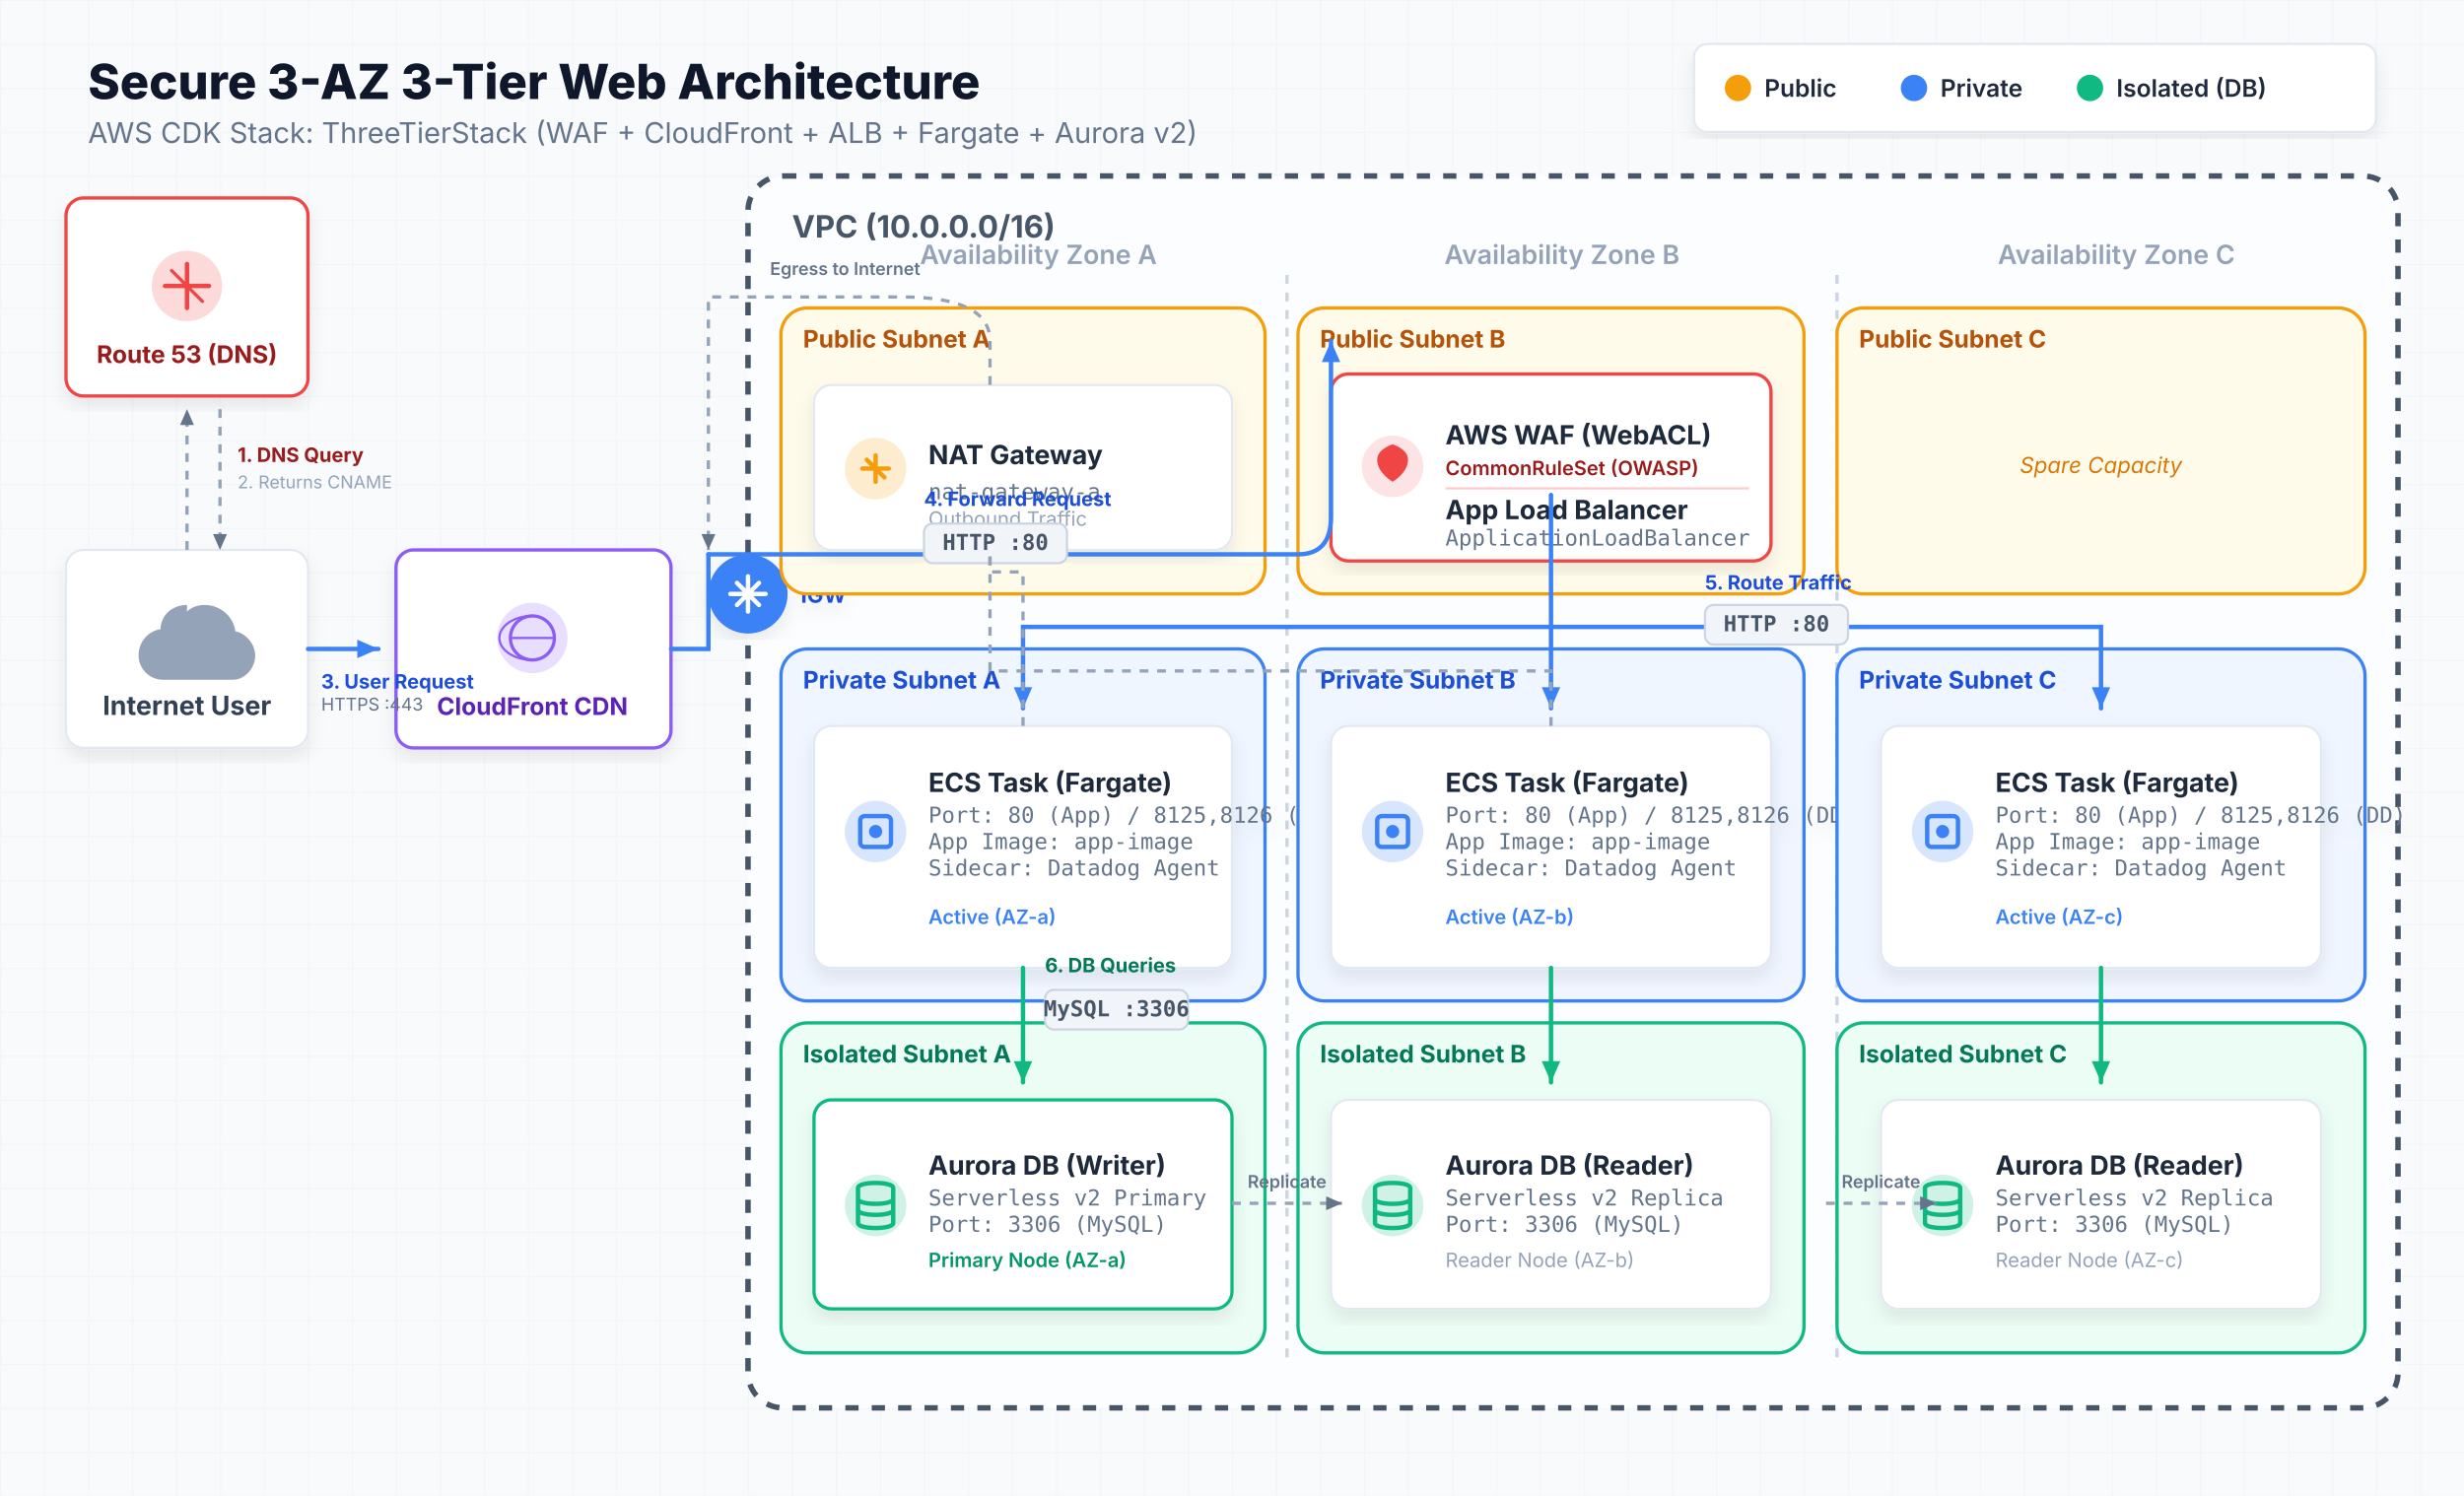
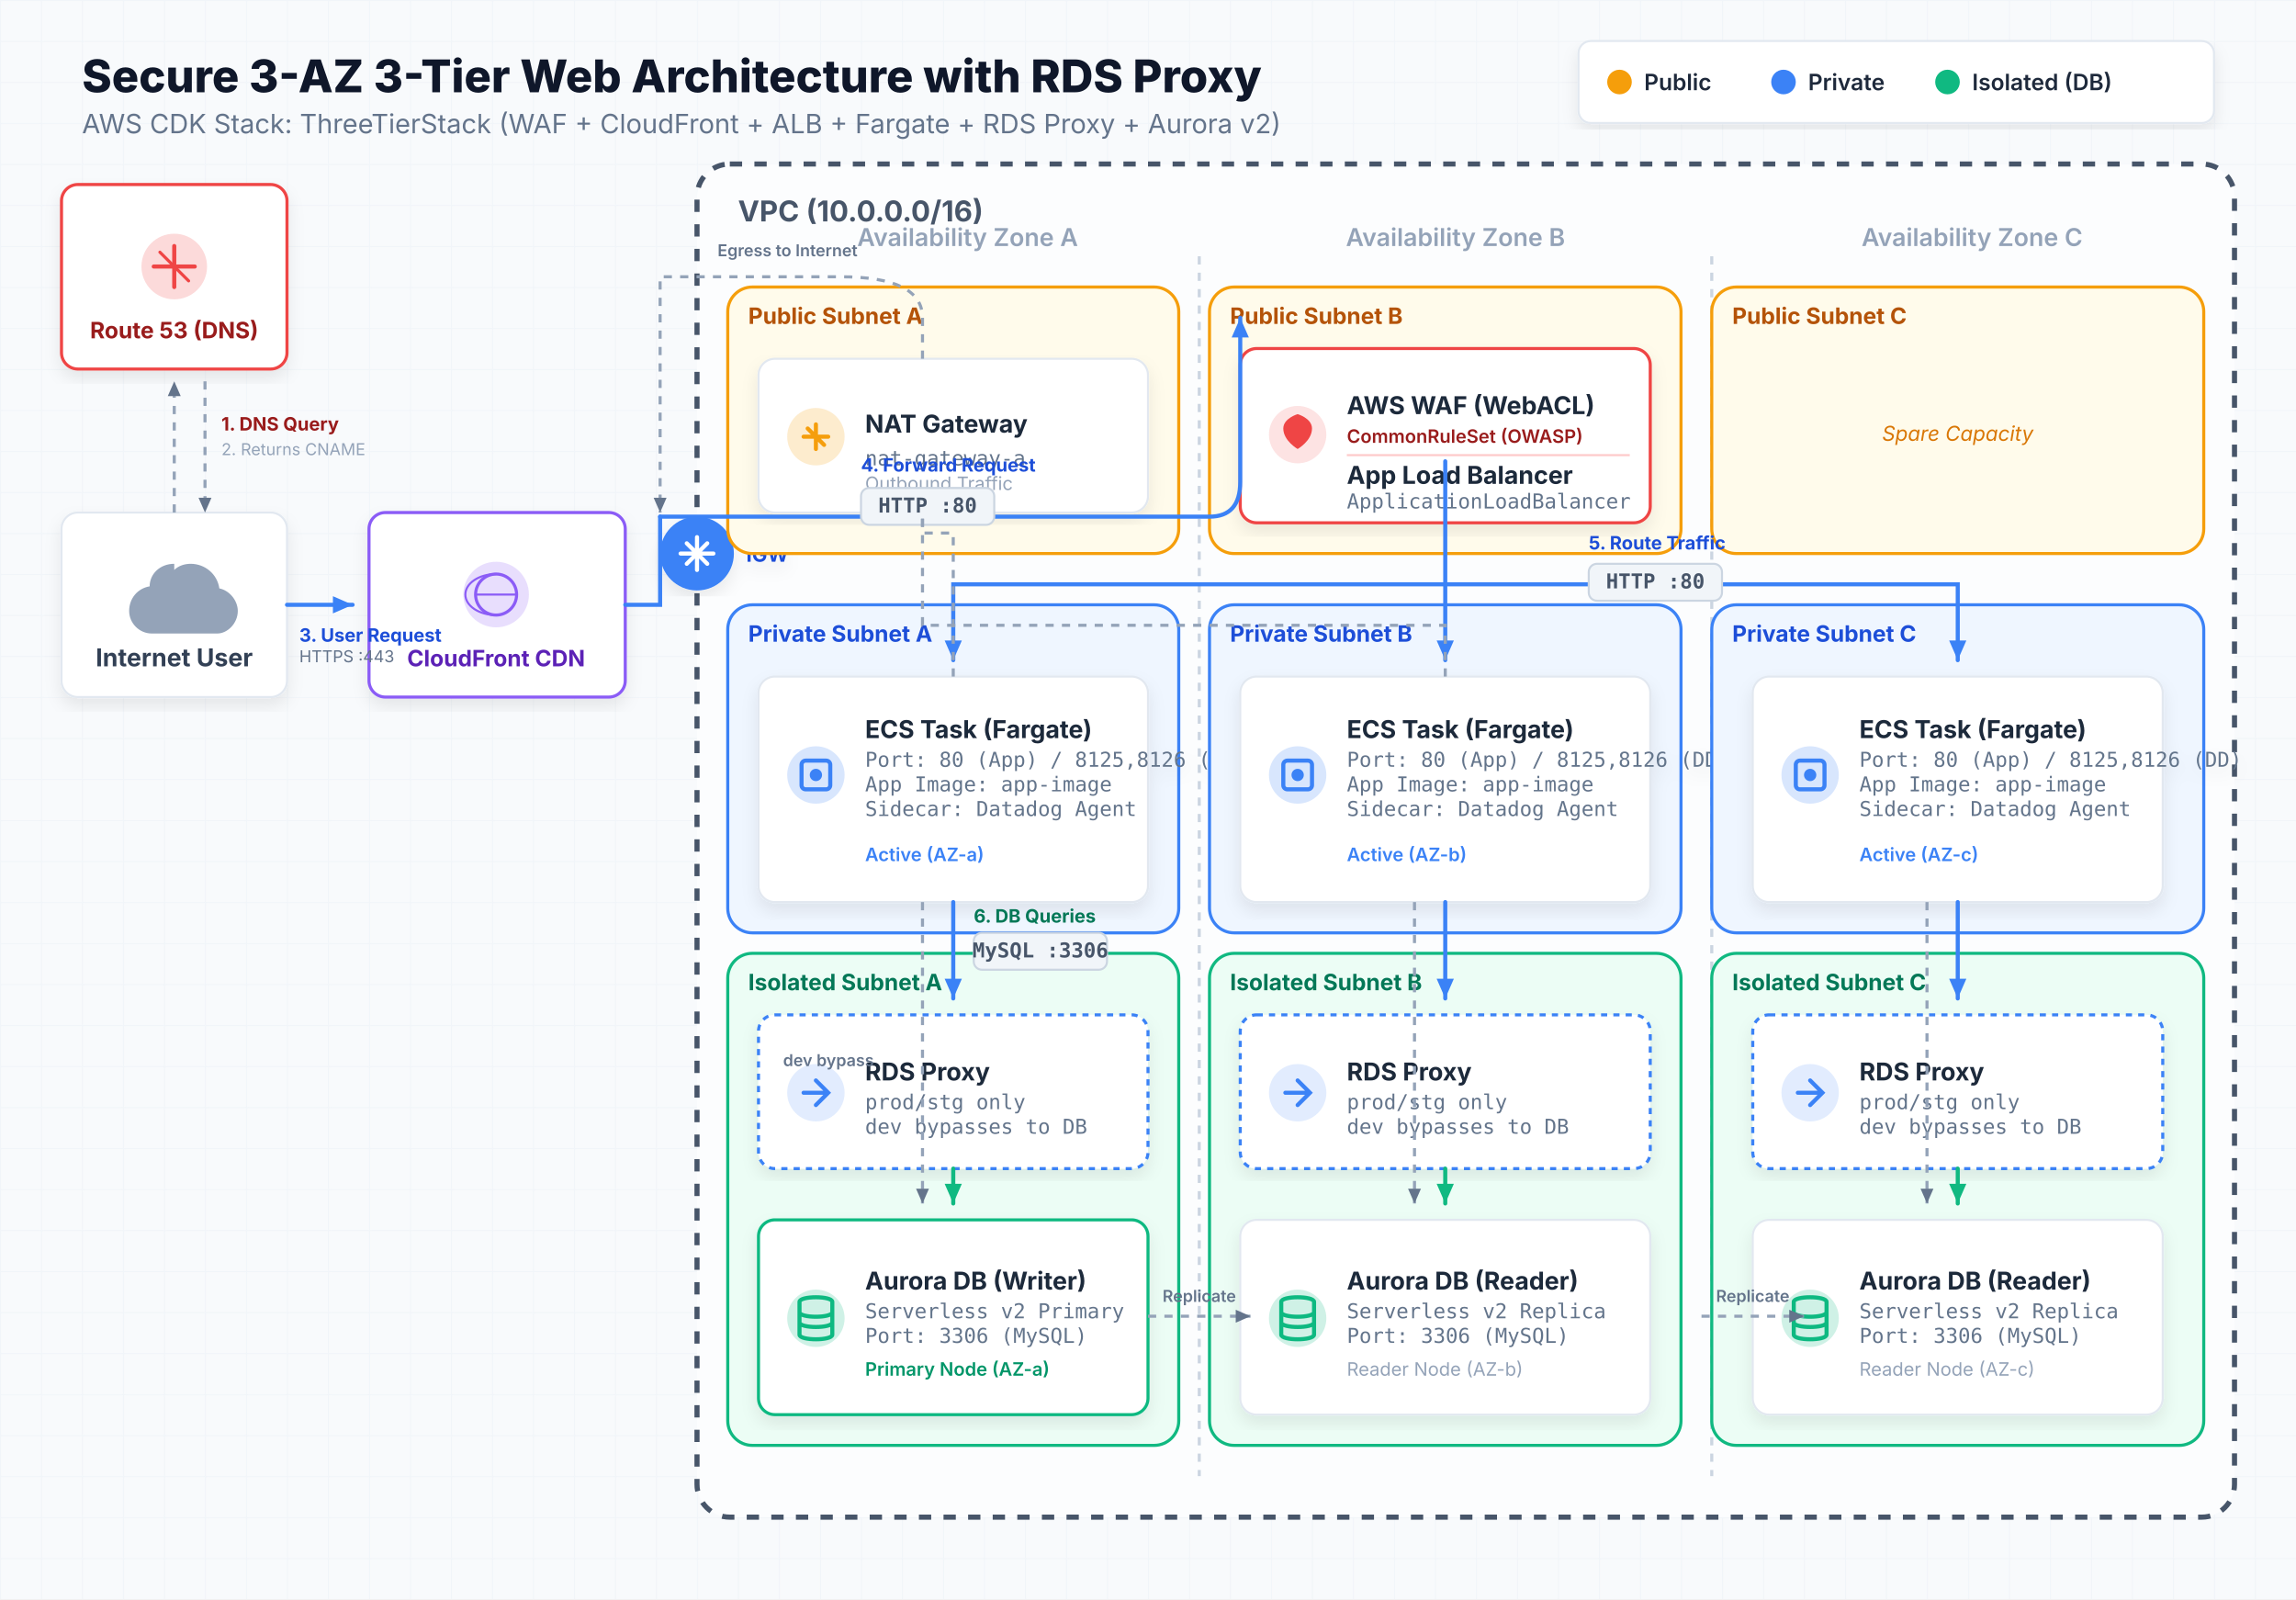
- <svg xmlns="http://www.w3.org/2000/svg" width="1120" height="680" viewBox="0 0 1120 680">
+ <svg xmlns="http://www.w3.org/2000/svg" width="1120" height="780" viewBox="0 0 1120 780">
  <defs>
    <pattern id="grid" width="20" height="20" patternUnits="userSpaceOnUse">
      <path d="M 20 0 L 0 0 0 20" fill="none" stroke="#f1f5f9" stroke-width="1" />
    </pattern>
    <filter id="shadow" x="-8%" y="-8%" width="116%" height="116%">
      <feDropShadow dx="0" dy="4" stdDeviation="4" flood-color="#0f172a" flood-opacity="0.08" />
    </filter>
    <filter id="glow" x="-20%" y="-20%" width="140%" height="140%">
      <feGaussianBlur stdDeviation="8" result="blur" />
      <feComposite in="SourceGraphic" in2="blur" operator="over" />
    </filter>
    <marker id="arrow" viewBox="0 0 10 10" refX="8" refY="5" markerWidth="6" markerHeight="6" orient="auto-start-reverse">
      <path d="M 0 1.5 L 8 5 L 0 8.5 z" fill="#64748b" />
    </marker>
    <marker id="arrow-blue" viewBox="0 0 10 10" refX="8" refY="5" markerWidth="6" markerHeight="6" orient="auto-start-reverse">
      <path d="M 0 1.5 L 8 5 L 0 8.5 z" fill="#3b82f6" />
    </marker>
    <marker id="arrow-green" viewBox="0 0 10 10" refX="8" refY="5" markerWidth="6" markerHeight="6" orient="auto-start-reverse">
      <path d="M 0 1.5 L 8 5 L 0 8.5 z" fill="#10b981" />
    </marker>
  </defs>
  <style>
    .font-all { font-family: Inter, system-ui, -apple-system, sans-serif; }
    .title-main { font-size: 22px; font-weight: 800; fill: #0f172a; }
    .title-sub { font-size: 13px; fill: #64748b; }
    .vpc-box { fill: #fcfdfe; stroke: #475569; stroke-width: 2.5; stroke-dasharray: 6 6; rx: 16; }
    .vpc-label { font-size: 14px; font-weight: 700; fill: #475569; }
    .az-line { stroke: #cbd5e1; stroke-width: 1.5; stroke-dasharray: 4 4; }
    .az-label { font-size: 12px; font-weight: 600; fill: #94a3b8; }
    
    /* Subnet Styles */
    .subnet-public { fill: #fffbeb; stroke: #f59e0b; stroke-width: 1.5; rx: 12; }
    .subnet-private { fill: #eff6ff; stroke: #3b82f6; stroke-width: 1.5; rx: 12; }
    .subnet-isolated { fill: #ecfdf5; stroke: #10b981; stroke-width: 1.5; rx: 12; }
    .subnet-title { font-size: 11px; font-weight: 700; }
    .subnet-title.pub { fill: #b45309; }
    .subnet-title.priv { fill: #1d4ed8; }
    .subnet-title.iso { fill: #047857; }

    /* Card Styles */
    .card { fill: #ffffff; stroke: #e2e8f0; stroke-width: 1; rx: 8; }
    .card-title { font-size: 12px; font-weight: 700; fill: #1e293b; }
    .card-subtitle { font-size: 10px; fill: #64748b; font-family: monospace; }
    
    /* Connections */
    .flow-line { stroke: #64748b; stroke-width: 2; fill: none; stroke-linecap: round; }
    .flow-line-blue { stroke: #3b82f6; stroke-width: 2; fill: none; stroke-linecap: round; }
    .flow-line-green { stroke: #10b981; stroke-width: 2; fill: none; stroke-linecap: round; }
    .flow-line-dash { stroke: #94a3b8; stroke-width: 1.5; fill: none; stroke-dasharray: 4 4; }
    .port-badge { fill: #f1f5f9; stroke: #cbd5e1; stroke-width: 1; rx: 4; }
    .port-text { font-size: 10px; font-weight: 700; fill: #475569; text-anchor: middle; font-family: monospace; }
  </style>
  <rect width="100%" height="100%" fill="#f8fafc" />
  <rect width="100%" height="100%" fill="url(#grid)" />
  <g class="font-all">
-     <text x="40" y="45" class="title-main">Secure 3-AZ 3-Tier Web Architecture</text>
-     <text x="40" y="65" class="title-sub">AWS CDK Stack: ThreeTierStack (WAF + CloudFront + ALB + Fargate + Aurora v2)</text>
+     <text x="40" y="45" class="title-main">Secure 3-AZ 3-Tier Web Architecture with RDS Proxy</text>
+     <text x="40" y="65" class="title-sub">AWS CDK Stack: ThreeTierStack (WAF + CloudFront + ALB + Fargate + RDS Proxy + Aurora v2)</text>
    <g transform="translate(770, 20)">
      <rect x="0" y="0" width="310" height="40" fill="#ffffff" stroke="#e2e8f0" rx="6" filter="url(#shadow)" />
      <circle cx="20" cy="20" r="6" fill="#f59e0b" />
      <text x="32" y="24" font-size="11" font-weight="600" fill="#1e293b">Public</text>
      <circle cx="100" cy="20" r="6" fill="#3b82f6" />
      <text x="112" y="24" font-size="11" font-weight="600" fill="#1e293b">Private</text>
      <circle cx="180" cy="20" r="6" fill="#10b981" />
      <text x="192" y="24" font-size="11" font-weight="600" fill="#1e293b">Isolated (DB)</text>
    </g>
    <g transform="translate(30, 250)" filter="url(#shadow)">
      <rect width="110" height="90" class="card" />
      <path d="M 55 25 C 48 25, 43 30, 43 36 C 37 37, 33 42, 33 48 C 33 54, 38 59, 44 59 L 76 59 C 81 59, 86 54, 86 48 C 86 43, 82 38, 77 37 C 76 30, 70 25, 63 25 C 60 25, 57 26, 55 28 Z" fill="#94a3b8" />
      <text x="55" y="75" text-anchor="middle" font-size="12" font-weight="700" fill="#334155">Internet User</text>
    </g>
    <g transform="translate(30, 90)" filter="url(#shadow)">
      <rect width="110" height="90" class="card" style="stroke: #ef4444; stroke-width: 1.5;" />
      <circle cx="55" cy="40" r="16" fill="#ef4444" opacity="0.2" />
      <path d="M 45 40 L 65 40 M 55 30 L 55 50" stroke="#ef4444" stroke-width="2" stroke-linecap="round" />
      <path d="M 48 33 L 62 47" stroke="#ef4444" stroke-width="1.5" stroke-linecap="round" />
      <text x="55" y="75" text-anchor="middle" font-size="11" font-weight="700" fill="#991b1b">Route 53 (DNS)</text>
    </g>
    <g transform="translate(180, 250)" filter="url(#shadow)">
      <rect width="125" height="90" class="card" style="stroke: #8b5cf6; stroke-width: 1.5;" />
      <circle cx="62" cy="40" r="16" fill="#8b5cf6" opacity="0.2" />
      <circle cx="62" cy="40" r="10" fill="none" stroke="#8b5cf6" stroke-width="1.5" />
      <path d="M 52 40 L 72 40 M 62 30 A 15 10 0 0 0 62 50" fill="none" stroke="#8b5cf6" stroke-width="1" />
      <text x="62" y="75" text-anchor="middle" font-size="11" font-weight="700" fill="#5b21b6">CloudFront CDN</text>
    </g>
    <g transform="translate(340, 80)">
-       <rect width="750" height="560" class="vpc-box" />
+       <rect width="750" height="660" class="vpc-box" />
      <text x="20" y="28" class="vpc-label">VPC (10.0.0.0/16)</text>
      <g transform="translate(-18, 172)" filter="url(#shadow)">
        <circle cx="18" cy="18" r="18" fill="#3b82f6" />
        <path d="M 10 18 L 26 18 M 18 10 L 18 26 M 13 13 L 23 23 M 13 23 L 23 13" stroke="#ffffff" stroke-width="2" stroke-linecap="round" />
        <text x="42" y="22" font-size="10" font-weight="700" fill="#1d4ed8">IGW</text>
      </g>
-       <line x1="245" y1="45" x2="245" y2="540" class="az-line" />
-       <line x1="495" y1="45" x2="495" y2="540" class="az-line" />
+       <line x1="245" y1="45" x2="245" y2="640" class="az-line" />
+       <line x1="495" y1="45" x2="495" y2="640" class="az-line" />
      <text x="132" y="40" text-anchor="middle" class="az-label">Availability Zone A</text>
      <text x="370" y="40" text-anchor="middle" class="az-label">Availability Zone B</text>
      <text x="622" y="40" text-anchor="middle" class="az-label">Availability Zone C</text>
      <g transform="translate(15, 60)">
        <rect width="220" height="130" class="subnet-public" />
        <text x="10" y="18" class="subnet-title pub">Public Subnet A</text>
        <g transform="translate(15, 35)" filter="url(#shadow)">
          <rect width="190" height="75" class="card" />
          <circle cx="28" cy="38" r="14" fill="#f59e0b" opacity="0.2" />
-           <path d="M 22 38 L 34 38 M 28 32 L 28 44 M 24 34 L 32 42" stroke="#f59e0b" stroke-width="2" stroke-linecap="round" />
+           <path d="M 22 38 L 34 38 M 28 32 L 28 44 M 24 34 L 32 42" stroke="#f59e0b" stroke-width="2" stroke-linecap="round" fill="none" />
          <text x="52" y="36" class="card-title">NAT Gateway</text>
          <text x="52" y="52" class="card-subtitle">nat-gateway-a</text>
          <text x="52" y="64" font-size="9" fill="#94a3b8">Outbound Traffic</text>
        </g>
      </g>
      <g transform="translate(250, 60)">
        <rect width="230" height="130" class="subnet-public" />
        <text x="10" y="18" class="subnet-title pub">Public Subnet B</text>
        <g transform="translate(15, 30)" filter="url(#shadow)">
          <rect width="200" height="85" class="card" style="stroke: #ef4444; stroke-width: 1.5;" />
          <circle cx="28" cy="42" r="14" fill="#ef4444" opacity="0.15" />
          <path d="M 28 32 C 28 32, 35 34, 35 39 C 35 45, 28 49, 28 49 C 28 49, 21 45, 21 39 C 21 34, 28 32, 28 32 Z" fill="#ef4444" />
          <text x="52" y="32" class="card-title" fill="#b91c1c">AWS WAF (WebACL)</text>
          <text x="52" y="46" font-size="9" font-weight="600" fill="#991b1b">CommonRuleSet (OWASP)</text>
          <line x1="52" y1="52" x2="190" y2="52" stroke="#fecaca" stroke-width="1" />
          <text x="52" y="66" class="card-title" font-size="11">App Load Balancer</text>
          <text x="52" y="78" class="card-subtitle" font-size="9">ApplicationLoadBalancer</text>
        </g>
      </g>
      <g transform="translate(495, 60)">
        <rect width="240" height="130" class="subnet-public" />
        <text x="10" y="18" class="subnet-title pub">Public Subnet C</text>
        <text x="120" y="75" text-anchor="middle" font-size="10" fill="#d97706" font-style="italic">Spare Capacity</text>
      </g>
      <g transform="translate(15, 215)">
        <rect width="220" height="160" class="subnet-private" />
        <text x="10" y="18" class="subnet-title priv">Private Subnet A</text>
        <g transform="translate(15, 35)" filter="url(#shadow)">
          <rect width="190" height="110" class="card" />
          <circle cx="28" cy="48" r="14" fill="#3b82f6" opacity="0.2" />
          <rect x="21" y="41" width="14" height="14" rx="2" fill="none" stroke="#3b82f6" stroke-width="2" />
          <circle cx="28" cy="48" r="3" fill="#3b82f6" />
          <text x="52" y="30" class="card-title">ECS Task (Fargate)</text>
          <text x="52" y="44" class="card-subtitle">Port: 80 (App) / 8125,8126 (DD)</text>
          <text x="52" y="56" class="card-subtitle">App Image: app-image</text>
          <text x="52" y="68" class="card-subtitle" fill="#64748b">Sidecar: Datadog Agent</text>
          <text x="52" y="90" font-size="9" fill="#3b82f6" font-weight="600">Active (AZ-a)</text>
        </g>
      </g>
      <g transform="translate(250, 215)">
        <rect width="230" height="160" class="subnet-private" />
        <text x="10" y="18" class="subnet-title priv">Private Subnet B</text>
        <g transform="translate(15, 35)" filter="url(#shadow)">
          <rect width="200" height="110" class="card" />
          <circle cx="28" cy="48" r="14" fill="#3b82f6" opacity="0.2" />
          <rect x="21" y="41" width="14" height="14" rx="2" fill="none" stroke="#3b82f6" stroke-width="2" />
          <circle cx="28" cy="48" r="3" fill="#3b82f6" />
          <text x="52" y="30" class="card-title">ECS Task (Fargate)</text>
          <text x="52" y="44" class="card-subtitle">Port: 80 (App) / 8125,8126 (DD)</text>
          <text x="52" y="56" class="card-subtitle">App Image: app-image</text>
          <text x="52" y="68" class="card-subtitle" fill="#64748b">Sidecar: Datadog Agent</text>
          <text x="52" y="90" font-size="9" fill="#3b82f6" font-weight="600">Active (AZ-b)</text>
        </g>
      </g>
      <g transform="translate(495, 215)">
        <rect width="240" height="160" class="subnet-private" />
        <text x="10" y="18" class="subnet-title priv">Private Subnet C</text>
        <g transform="translate(20, 35)" filter="url(#shadow)">
          <rect width="200" height="110" class="card" />
          <circle cx="28" cy="48" r="14" fill="#3b82f6" opacity="0.2" />
          <rect x="21" y="41" width="14" height="14" rx="2" fill="none" stroke="#3b82f6" stroke-width="2" />
          <circle cx="28" cy="48" r="3" fill="#3b82f6" />
          <text x="52" y="30" class="card-title">ECS Task (Fargate)</text>
          <text x="52" y="44" class="card-subtitle">Port: 80 (App) / 8125,8126 (DD)</text>
          <text x="52" y="56" class="card-subtitle">App Image: app-image</text>
          <text x="52" y="68" class="card-subtitle" fill="#64748b">Sidecar: Datadog Agent</text>
          <text x="52" y="90" font-size="9" fill="#3b82f6" font-weight="600">Active (AZ-c)</text>
        </g>
      </g>
      <g transform="translate(15, 385)">
-         <rect width="220" height="150" class="subnet-isolated" />
+         <rect width="220" height="240" class="subnet-isolated" />
        <text x="10" y="18" class="subnet-title iso">Isolated Subnet A</text>
-         <g transform="translate(15, 35)" filter="url(#shadow)">
+         <g transform="translate(15, 30)" filter="url(#shadow)">
+           <rect width="190" height="75" class="card" style="stroke: #3b82f6; stroke-width: 1.5; stroke-dasharray: 3 3;" />
+           <circle cx="28" cy="38" r="14" fill="#3b82f6" opacity="0.15" />
+           <path d="M 22 38 L 34 38 M 28 32 L 34 38 L 28 44" stroke="#3b82f6" stroke-width="2" stroke-linecap="round" fill="none" />
+           <text x="52" y="32" class="card-title" fill="#1d4ed8">RDS Proxy</text>
+           <text x="52" y="46" class="card-subtitle">prod/stg only</text>
+           <text x="52" y="58" class="card-subtitle" fill="#64748b">dev bypasses to DB</text>
+         </g>
+         <g transform="translate(15, 130)" filter="url(#shadow)">
          <rect width="190" height="95" class="card" style="stroke: #10b981; stroke-width: 1.5;" />
          <circle cx="28" cy="48" r="14" fill="#10b981" opacity="0.2" />
          <path d="M 20 40 C 20 37, 36 37, 36 40 L 36 56 C 36 59, 20 59, 20 56 Z M 20 45 C 20 48, 36 48, 36 45 M 20 50 C 20 53, 36 53, 36 50" stroke="#10b981" stroke-width="2" stroke-linecap="round" fill="none" />
          <text x="52" y="34" class="card-title" fill="#047857">Aurora DB (Writer)</text>
          <text x="52" y="48" class="card-subtitle" fill="#065f46">Serverless v2 Primary</text>
          <text x="52" y="60" class="card-subtitle">Port: 3306 (MySQL)</text>
          <text x="52" y="76" font-size="9" font-weight="600" fill="#059669">Primary Node (AZ-a)</text>
        </g>
      </g>
      <g transform="translate(250, 385)">
-         <rect width="230" height="150" class="subnet-isolated" />
+         <rect width="230" height="240" class="subnet-isolated" />
        <text x="10" y="18" class="subnet-title iso">Isolated Subnet B</text>
-         <g transform="translate(15, 35)" filter="url(#shadow)">
+         <g transform="translate(15, 30)" filter="url(#shadow)">
+           <rect width="200" height="75" class="card" style="stroke: #3b82f6; stroke-width: 1.5; stroke-dasharray: 3 3;" />
+           <circle cx="28" cy="38" r="14" fill="#3b82f6" opacity="0.15" />
+           <path d="M 22 38 L 34 38 M 28 32 L 34 38 L 28 44" stroke="#3b82f6" stroke-width="2" stroke-linecap="round" fill="none" />
+           <text x="52" y="32" class="card-title" fill="#1d4ed8">RDS Proxy</text>
+           <text x="52" y="46" class="card-subtitle">prod/stg only</text>
+           <text x="52" y="58" class="card-subtitle" fill="#64748b">dev bypasses to DB</text>
+         </g>
+         <g transform="translate(15, 130)" filter="url(#shadow)">
          <rect width="200" height="95" class="card" />
          <circle cx="28" cy="48" r="14" fill="#10b981" opacity="0.2" />
          <path d="M 20 40 C 20 37, 36 37, 36 40 L 36 56 C 36 59, 20 59, 20 56 Z M 20 45 C 20 48, 36 48, 36 45 M 20 50 C 20 53, 36 53, 36 50" stroke="#10b981" stroke-width="2" stroke-linecap="round" fill="none" />
          <text x="52" y="34" class="card-title">Aurora DB (Reader)</text>
          <text x="52" y="48" class="card-subtitle">Serverless v2 Replica</text>
          <text x="52" y="60" class="card-subtitle">Port: 3306 (MySQL)</text>
          <text x="52" y="76" font-size="9" fill="#94a3b8">Reader Node (AZ-b)</text>
        </g>
      </g>
      <g transform="translate(495, 385)">
-         <rect width="240" height="150" class="subnet-isolated" />
+         <rect width="240" height="240" class="subnet-isolated" />
        <text x="10" y="18" class="subnet-title iso">Isolated Subnet C</text>
-         <g transform="translate(20, 35)" filter="url(#shadow)">
+         <g transform="translate(20, 30)" filter="url(#shadow)">
+           <rect width="200" height="75" class="card" style="stroke: #3b82f6; stroke-width: 1.5; stroke-dasharray: 3 3;" />
+           <circle cx="28" cy="38" r="14" fill="#3b82f6" opacity="0.15" />
+           <path d="M 22 38 L 34 38 M 28 32 L 34 38 L 28 44" stroke="#3b82f6" stroke-width="2" stroke-linecap="round" fill="none" />
+           <text x="52" y="32" class="card-title" fill="#1d4ed8">RDS Proxy</text>
+           <text x="52" y="46" class="card-subtitle">prod/stg only</text>
+           <text x="52" y="58" class="card-subtitle" fill="#64748b">dev bypasses to DB</text>
+         </g>
+         <g transform="translate(20, 130)" filter="url(#shadow)">
          <rect width="200" height="95" class="card" />
          <circle cx="28" cy="48" r="14" fill="#10b981" opacity="0.2" />
          <path d="M 20 40 C 20 37, 36 37, 36 40 L 36 56 C 36 59, 20 59, 20 56 Z M 20 45 C 20 48, 36 48, 36 45 M 20 50 C 20 53, 36 53, 36 50" stroke="#10b981" stroke-width="2" stroke-linecap="round" fill="none" />
          <text x="52" y="34" class="card-title">Aurora DB (Reader)</text>
          <text x="52" y="48" class="card-subtitle">Serverless v2 Replica</text>
          <text x="52" y="60" class="card-subtitle">Port: 3306 (MySQL)</text>
          <text x="52" y="76" font-size="9" fill="#94a3b8">Reader Node (AZ-c)</text>
        </g>
      </g>
    </g>
    <path d="M 85 250 L 85 186" class="flow-line-dash" marker-end="url(#arrow)" />
    <path d="M 100 186 L 100 250" class="flow-line-dash" marker-end="url(#arrow)" />
    <text x="108" y="210" font-size="9" fill="#991b1b" font-weight="700">1. DNS Query</text>
    <text x="108" y="222" font-size="8" fill="#94a3b8">2. Returns CNAME</text>
    <path d="M 140 295 L 172 295" class="flow-line-blue" marker-end="url(#arrow-blue)" />
    <g transform="translate(136, 303)">
      <text x="10" y="10" font-size="9" font-weight="700" fill="#1d4ed8">3. User Request</text>
      <text x="10" y="20" font-size="8" fill="#64748b">HTTPS :443</text>
    </g>
    <path d="M 305 295 L 322 295 L 322 252" class="flow-line-blue" />
    <path d="M 322 252 L 400 252 L 590 252 Q 605 252 605 235 L 605 155" class="flow-line-blue" marker-end="url(#arrow-blue)" />
    <g transform="translate(420, 238)">
      <rect width="65" height="18" class="port-badge" />
      <text x="32.5" y="12" class="port-text">HTTP :80</text>
    </g>
    <text x="420" y="230" font-size="9" font-weight="700" fill="#1d4ed8">4. Forward Request</text>
    <path d="M 705 225 L 705 285" class="flow-line-blue" />
    <path d="M 705 285 L 465 285 L 465 322" class="flow-line-blue" marker-end="url(#arrow-blue)" />
    <path d="M 705 285 L 705 322" class="flow-line-blue" marker-end="url(#arrow-blue)" />
    <path d="M 705 285 L 955 285 L 955 322" class="flow-line-blue" marker-end="url(#arrow-blue)" />
    <g transform="translate(775, 275)">
      <rect width="65" height="18" class="port-badge" />
      <text x="32.5" y="12" class="port-text">HTTP :80</text>
    </g>
    <text x="775" y="268" font-size="9" font-weight="700" fill="#1d4ed8">5. Route Traffic</text>
-     <path d="M 465 440 L 465 492" class="flow-line-green" marker-end="url(#arrow-green)" />
-     <path d="M 705 440 L 705 492" class="flow-line-green" marker-end="url(#arrow-green)" />
-     <path d="M 955 440 L 955 492" class="flow-line-green" marker-end="url(#arrow-green)" />
-     <path d="M 560 547 L 610 547" class="flow-line-dash" marker-end="url(#arrow)" />
-     <path d="M 830 547 L 880 547" class="flow-line-dash" marker-end="url(#arrow)" />
-     <text x="585" y="540" text-anchor="middle" font-size="8" fill="#64748b" font-weight="600">Replicate</text>
-     <text x="855" y="540" text-anchor="middle" font-size="8" fill="#64748b" font-weight="600">Replicate</text>
-     <g transform="translate(475, 450)">
+     <path d="M 465 440 L 465 487" class="flow-line-blue" marker-end="url(#arrow-blue)" />
+     <path d="M 705 440 L 705 487" class="flow-line-blue" marker-end="url(#arrow-blue)" />
+     <path d="M 955 440 L 955 487" class="flow-line-blue" marker-end="url(#arrow-blue)" />
+     <path d="M 450 440 L 450 587" class="flow-line-dash" marker-end="url(#arrow)" />
+     <path d="M 690 440 L 690 587" class="flow-line-dash" marker-end="url(#arrow)" />
+     <path d="M 940 440 L 940 587" class="flow-line-dash" marker-end="url(#arrow)" />
+     <text x="382" y="520" font-size="8" fill="#64748b" font-weight="600">dev bypass</text>
+     <path d="M 465 570 L 465 587" class="flow-line-green" marker-end="url(#arrow-green)" />
+     <path d="M 705 570 L 705 587" class="flow-line-green" marker-end="url(#arrow-green)" />
+     <path d="M 955 570 L 955 587" class="flow-line-green" marker-end="url(#arrow-green)" />
+     <path d="M 560 642 L 610 642" class="flow-line-dash" marker-end="url(#arrow)" />
+     <path d="M 830 642 L 880 642" class="flow-line-dash" marker-end="url(#arrow)" />
+     <text x="585" y="635" text-anchor="middle" font-size="8" fill="#64748b" font-weight="600">Replicate</text>
+     <text x="855" y="635" text-anchor="middle" font-size="8" fill="#64748b" font-weight="600">Replicate</text>
+     <g transform="translate(475, 455)">
      <rect width="65" height="18" class="port-badge" />
      <text x="32.5" y="12" class="port-text">MySQL :3306</text>
    </g>
-     <text x="475" y="442" font-size="9" font-weight="700" fill="#047857">6. DB Queries</text>
+     <text x="475" y="450" font-size="9" font-weight="700" fill="#047857">6. DB Queries</text>
    <path d="M 465 330 L 465 260 L 450 260 L 450 250" class="flow-line-dash" />
    <path d="M 705 330 L 705 305 L 450 305 L 450 250" class="flow-line-dash" />
    <path d="M 450 175 L 450 155 Q 450 135 410 135 L 322 135 L 322 250" class="flow-line-dash" marker-end="url(#arrow)" />
    <text x="350" y="125" font-size="8" font-weight="600" fill="#64748b">Egress to Internet</text>
  </g>
</svg>
